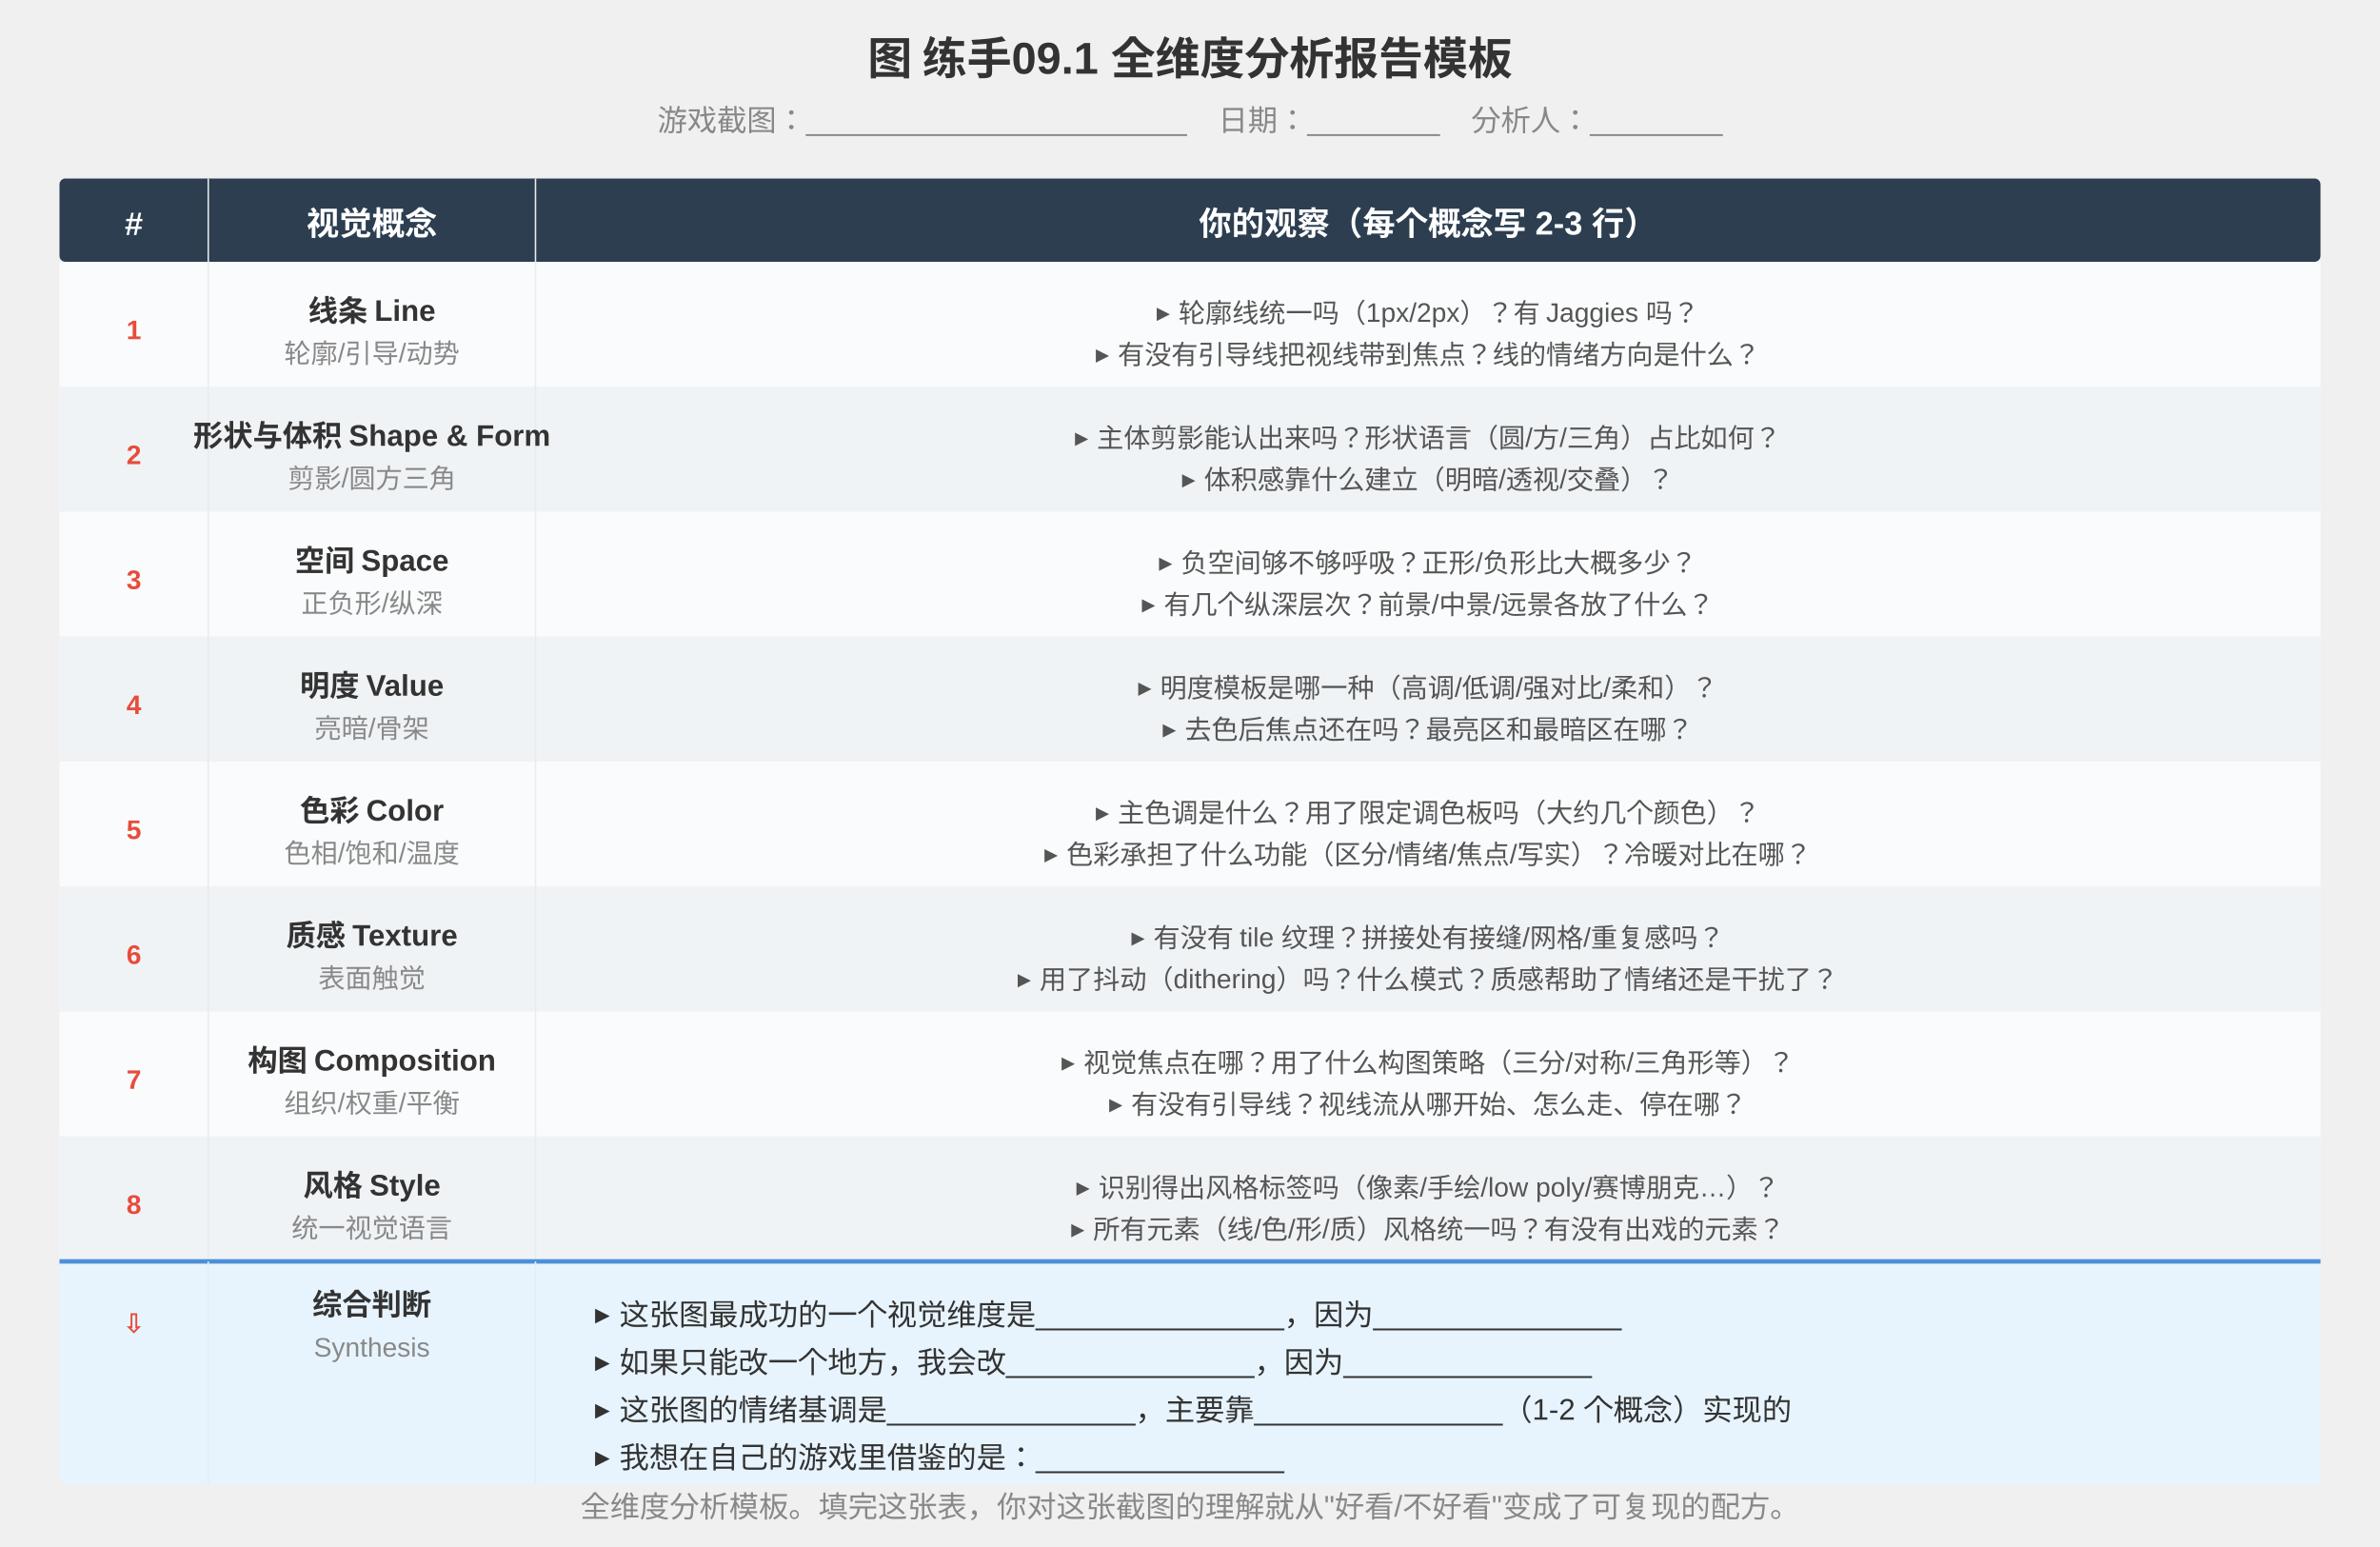
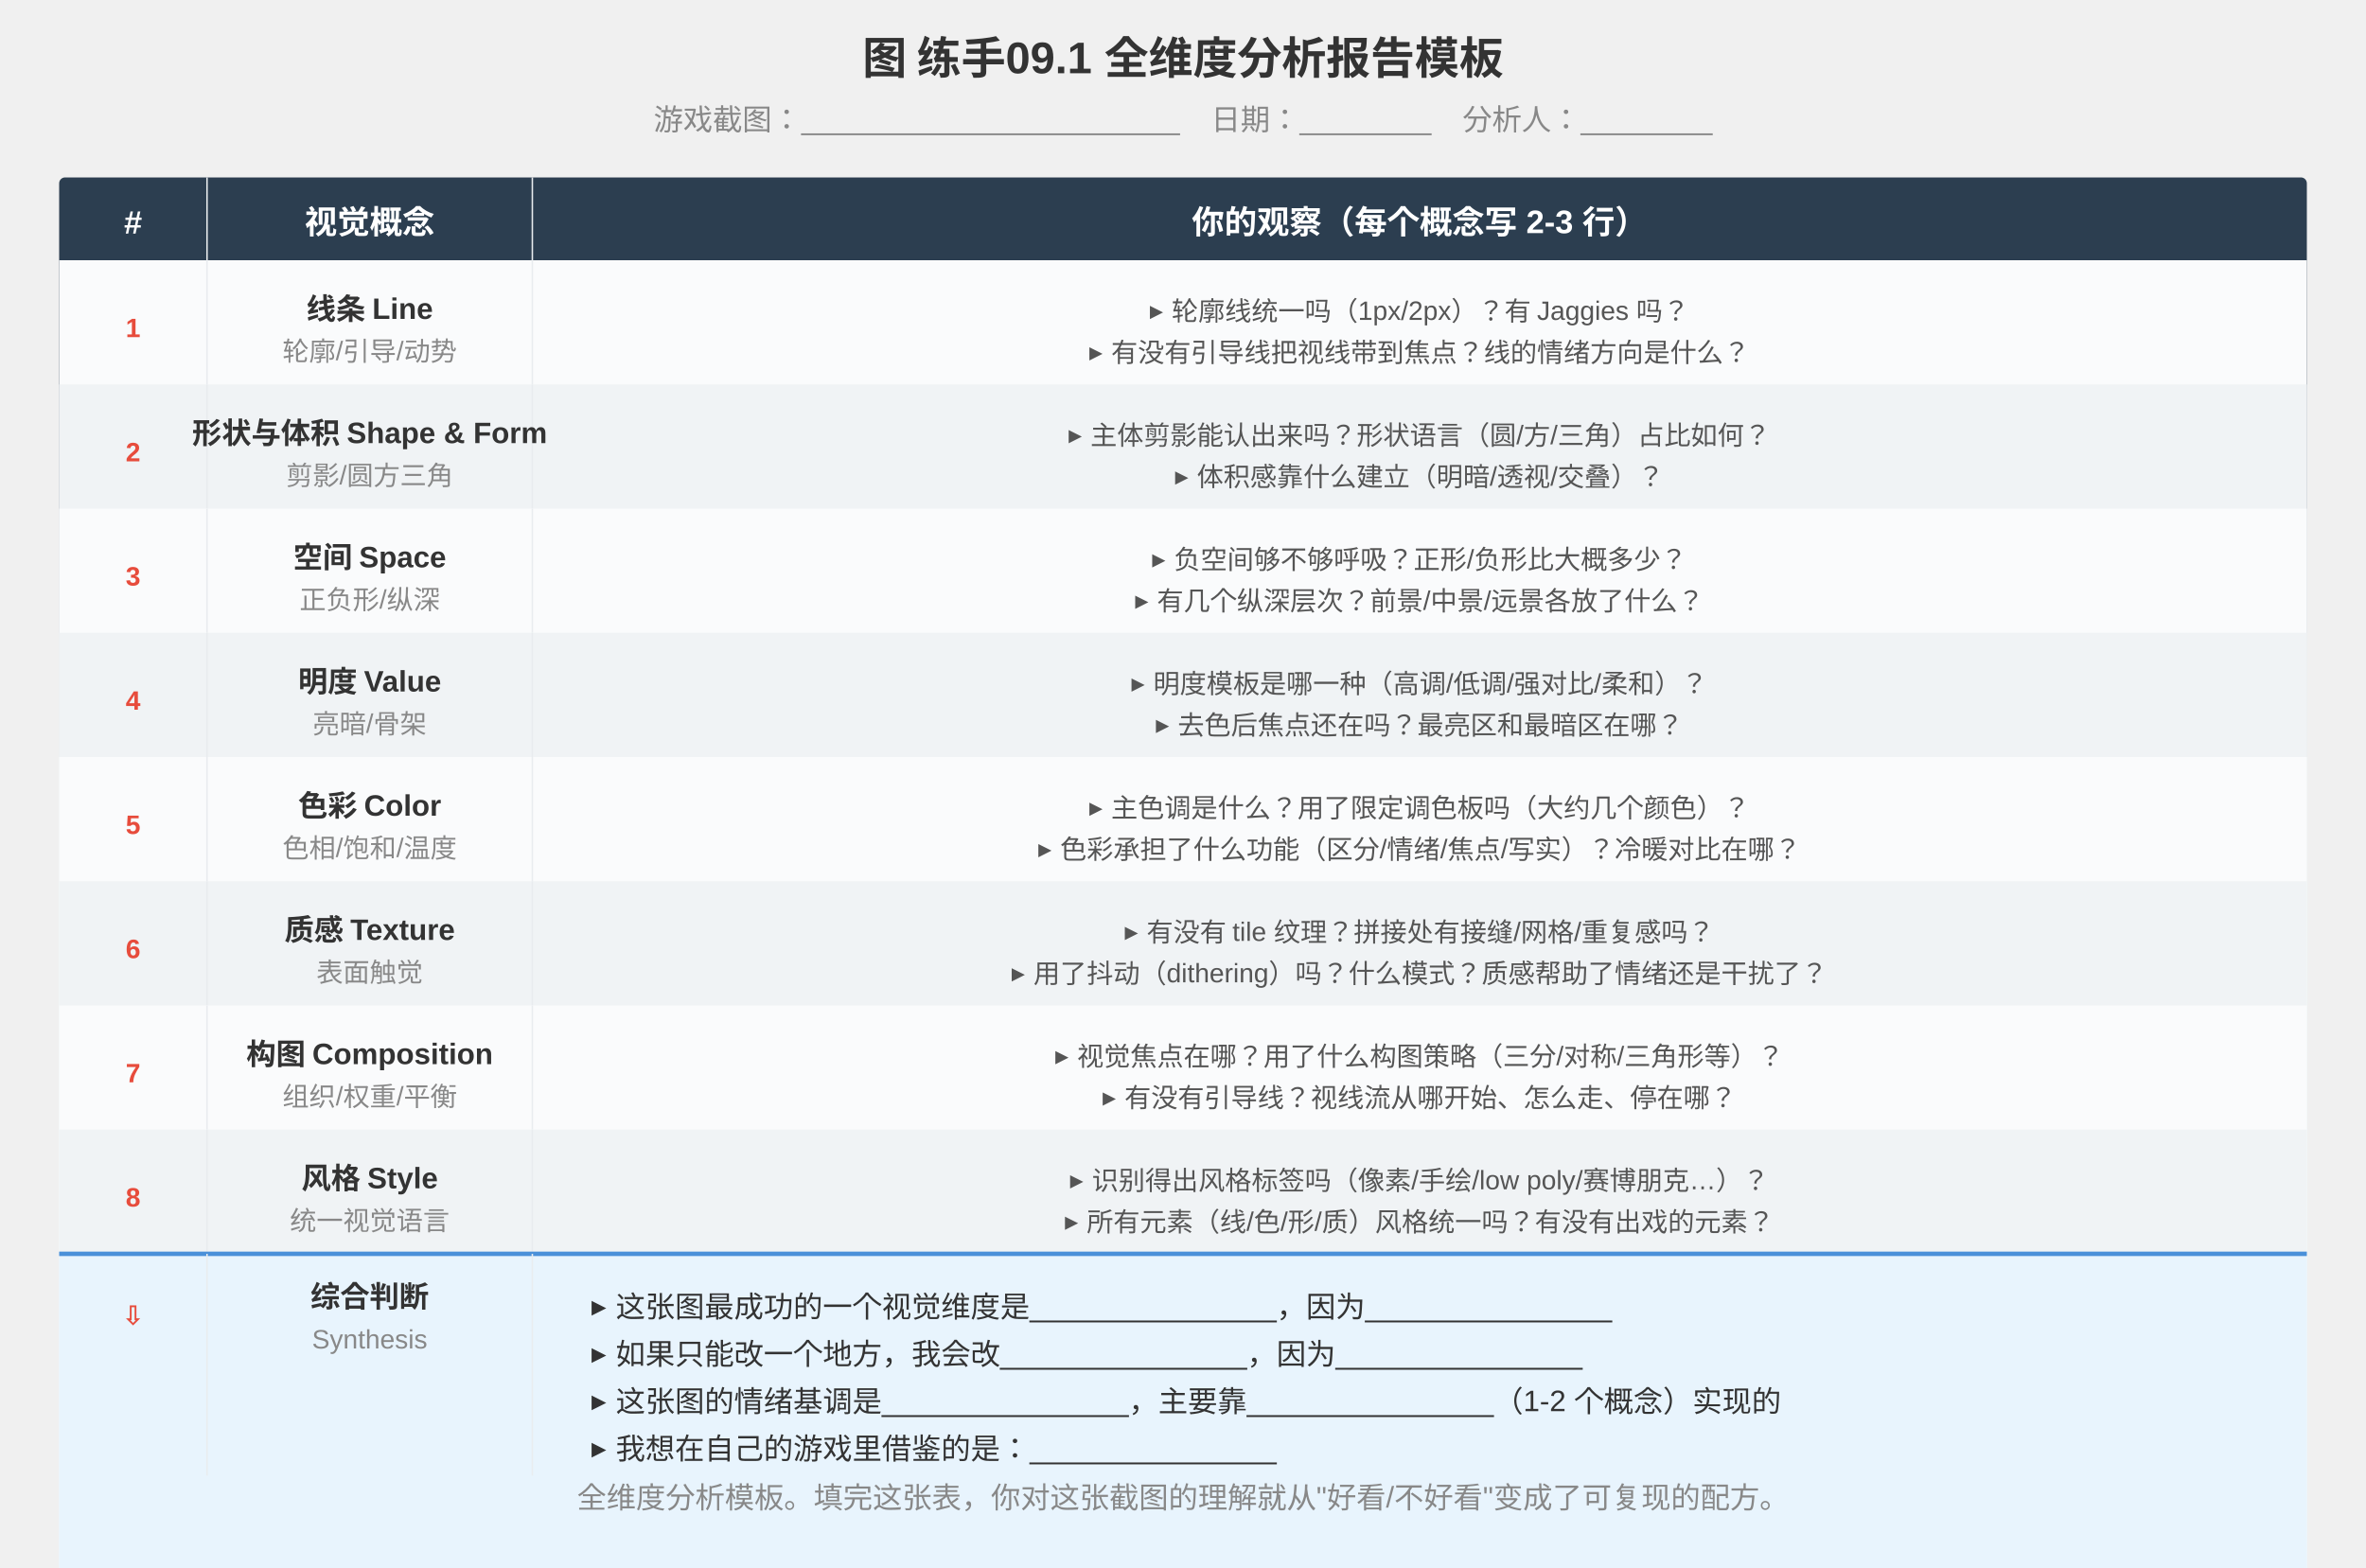
- <svg xmlns="http://www.w3.org/2000/svg" viewBox="0 0 800 520" width="800" height="520">
+ <svg xmlns="http://www.w3.org/2000/svg" viewBox="0.0 0.0 800.0 530" width="800" height="530">
  <style>
    text { font-family: 'PingFang SC','Microsoft YaHei',Arial,sans-serif; }
    .title { font-size: 15px; font-weight: bold; fill: #333; }
    .header-cell { fill: #2C3E50; }
    .header-text { font-size: 11px; fill: #fff; font-weight: bold; }
    .row-odd { fill: #FAFBFC; }
    .row-even { fill: #F0F3F5; }
    .cell-text { font-size: 10px; fill: #333; }
    .cell-text-en { font-size: 9px; fill: #888; }
    .cell-prompt { font-size: 9px; fill: #555; }
    .section-border { stroke: #dee2e6; stroke-width: 1; }
    .col-divider { stroke: #e9ecef; stroke-width: 0.5; }
    .summary-fill { fill: #E8F4FD; }
    .summary-text { font-size: 10px; fill: #333; }
    .concept-num { font-size: 9px; fill: #E74C3C; font-weight: bold; }
  </style>
  <text x="400" y="25" class="title" text-anchor="middle">图 练手09.1  全维度分析报告模板</text>
  <text x="400" y="44" font-size="10px" fill="#888" text-anchor="middle">游戏截图：_______________________   日期：________   分析人：________</text>
  <g transform="translate(20, 60)">
-     <rect x="0" y="0" width="760" height="28" class="header-cell" rx="2" />
+     <rect x="0" y="0" width="760" height="530" class="header-cell" rx="2" />
    <line x1="50" y1="0" x2="50" y2="28" class="col-divider" />
    <line x1="160" y1="0" x2="160" y2="28" class="col-divider" />
    <text x="25" y="19" class="header-text" text-anchor="middle">#</text>
    <text x="105" y="19" class="header-text" text-anchor="middle">视觉概念</text>
    <text x="460" y="19" class="header-text" text-anchor="middle">你的观察（每个概念写 2-3 行）</text>
-     <rect x="0" y="28" width="760" height="42" class="row-odd" />
+     <rect x="0" y="28" width="760" height="530" class="row-odd" />
    <line x1="50" y1="28" x2="50" y2="70" class="col-divider" />
    <line x1="160" y1="28" x2="160" y2="70" class="col-divider" />
    <text x="25" y="54" class="concept-num" text-anchor="middle">1</text>
    <text x="105" y="48" class="cell-text" text-anchor="middle" font-weight="bold">线条 Line</text>
    <text x="105" y="62" class="cell-text-en" text-anchor="middle">轮廓/引导/动势</text>
    <text x="460" y="48" class="cell-prompt" text-anchor="middle">▸ 轮廓线统一吗（1px/2px）？有 Jaggies 吗？</text>
    <text x="460" y="62" class="cell-prompt" text-anchor="middle">▸ 有没有引导线把视线带到焦点？线的情绪方向是什么？</text>
-     <rect x="0" y="70" width="760" height="42" class="row-even" />
+     <rect x="0" y="70" width="760" height="530" class="row-even" />
    <line x1="50" y1="70" x2="50" y2="112" class="col-divider" />
    <line x1="160" y1="70" x2="160" y2="112" class="col-divider" />
    <text x="25" y="96" class="concept-num" text-anchor="middle">2</text>
    <text x="105" y="90" class="cell-text" text-anchor="middle" font-weight="bold">形状与体积 Shape &amp; Form</text>
    <text x="105" y="104" class="cell-text-en" text-anchor="middle">剪影/圆方三角</text>
    <text x="460" y="90" class="cell-prompt" text-anchor="middle">▸ 主体剪影能认出来吗？形状语言（圆/方/三角）占比如何？</text>
    <text x="460" y="104" class="cell-prompt" text-anchor="middle">▸ 体积感靠什么建立（明暗/透视/交叠）？</text>
-     <rect x="0" y="112" width="760" height="42" class="row-odd" />
+     <rect x="0" y="112" width="760" height="530" class="row-odd" />
    <line x1="50" y1="112" x2="50" y2="154" class="col-divider" />
    <line x1="160" y1="112" x2="160" y2="154" class="col-divider" />
    <text x="25" y="138" class="concept-num" text-anchor="middle">3</text>
    <text x="105" y="132" class="cell-text" text-anchor="middle" font-weight="bold">空间 Space</text>
    <text x="105" y="146" class="cell-text-en" text-anchor="middle">正负形/纵深</text>
    <text x="460" y="132" class="cell-prompt" text-anchor="middle">▸ 负空间够不够呼吸？正形/负形比大概多少？</text>
    <text x="460" y="146" class="cell-prompt" text-anchor="middle">▸ 有几个纵深层次？前景/中景/远景各放了什么？</text>
-     <rect x="0" y="154" width="760" height="42" class="row-even" />
+     <rect x="0" y="154" width="760" height="530" class="row-even" />
    <line x1="50" y1="154" x2="50" y2="196" class="col-divider" />
    <line x1="160" y1="154" x2="160" y2="196" class="col-divider" />
    <text x="25" y="180" class="concept-num" text-anchor="middle">4</text>
    <text x="105" y="174" class="cell-text" text-anchor="middle" font-weight="bold">明度 Value</text>
    <text x="105" y="188" class="cell-text-en" text-anchor="middle">亮暗/骨架</text>
    <text x="460" y="174" class="cell-prompt" text-anchor="middle">▸ 明度模板是哪一种（高调/低调/强对比/柔和）？</text>
    <text x="460" y="188" class="cell-prompt" text-anchor="middle">▸ 去色后焦点还在吗？最亮区和最暗区在哪？</text>
-     <rect x="0" y="196" width="760" height="42" class="row-odd" />
+     <rect x="0" y="196" width="760" height="530" class="row-odd" />
    <line x1="50" y1="196" x2="50" y2="238" class="col-divider" />
    <line x1="160" y1="196" x2="160" y2="238" class="col-divider" />
    <text x="25" y="222" class="concept-num" text-anchor="middle">5</text>
    <text x="105" y="216" class="cell-text" text-anchor="middle" font-weight="bold">色彩 Color</text>
    <text x="105" y="230" class="cell-text-en" text-anchor="middle">色相/饱和/温度</text>
    <text x="460" y="216" class="cell-prompt" text-anchor="middle">▸ 主色调是什么？用了限定调色板吗（大约几个颜色）？</text>
    <text x="460" y="230" class="cell-prompt" text-anchor="middle">▸ 色彩承担了什么功能（区分/情绪/焦点/写实）？冷暖对比在哪？</text>
-     <rect x="0" y="238" width="760" height="42" class="row-even" />
+     <rect x="0" y="238" width="760" height="530" class="row-even" />
    <line x1="50" y1="238" x2="50" y2="280" class="col-divider" />
    <line x1="160" y1="238" x2="160" y2="280" class="col-divider" />
    <text x="25" y="264" class="concept-num" text-anchor="middle">6</text>
    <text x="105" y="258" class="cell-text" text-anchor="middle" font-weight="bold">质感 Texture</text>
    <text x="105" y="272" class="cell-text-en" text-anchor="middle">表面触觉</text>
    <text x="460" y="258" class="cell-prompt" text-anchor="middle">▸ 有没有 tile 纹理？拼接处有接缝/网格/重复感吗？</text>
    <text x="460" y="272" class="cell-prompt" text-anchor="middle">▸ 用了抖动（dithering）吗？什么模式？质感帮助了情绪还是干扰了？</text>
-     <rect x="0" y="280" width="760" height="42" class="row-odd" />
+     <rect x="0" y="280" width="760" height="530" class="row-odd" />
    <line x1="50" y1="280" x2="50" y2="322" class="col-divider" />
    <line x1="160" y1="280" x2="160" y2="322" class="col-divider" />
    <text x="25" y="306" class="concept-num" text-anchor="middle">7</text>
    <text x="105" y="300" class="cell-text" text-anchor="middle" font-weight="bold">构图 Composition</text>
    <text x="105" y="314" class="cell-text-en" text-anchor="middle">组织/权重/平衡</text>
    <text x="460" y="300" class="cell-prompt" text-anchor="middle">▸ 视觉焦点在哪？用了什么构图策略（三分/对称/三角形等）？</text>
    <text x="460" y="314" class="cell-prompt" text-anchor="middle">▸ 有没有引导线？视线流从哪开始、怎么走、停在哪？</text>
-     <rect x="0" y="322" width="760" height="42" class="row-even" />
+     <rect x="0" y="322" width="760" height="530" class="row-even" />
    <line x1="50" y1="322" x2="50" y2="364" class="col-divider" />
    <line x1="160" y1="322" x2="160" y2="364" class="col-divider" />
    <text x="25" y="348" class="concept-num" text-anchor="middle">8</text>
    <text x="105" y="342" class="cell-text" text-anchor="middle" font-weight="bold">风格 Style</text>
    <text x="105" y="356" class="cell-text-en" text-anchor="middle">统一视觉语言</text>
    <text x="460" y="342" class="cell-prompt" text-anchor="middle">▸ 识别得出风格标签吗（像素/手绘/low poly/赛博朋克…）？</text>
    <text x="460" y="356" class="cell-prompt" text-anchor="middle">▸ 所有元素（线/色/形/质）风格统一吗？有没有出戏的元素？</text>
-     <rect x="0" y="364" width="760" height="75" class="summary-fill" rx="2" />
+     <rect x="0" y="364" width="760" height="530" class="summary-fill" rx="2" />
    <line x1="0" y1="364" x2="760" y2="364" stroke="#4A90D9" stroke-width="1.5" />
    <text x="25" y="388" class="concept-num" text-anchor="middle">⇩</text>
    <text x="105" y="382" class="cell-text" text-anchor="middle" font-weight="bold">综合判断</text>
    <text x="105" y="396" class="cell-text-en" text-anchor="middle">Synthesis</text>
    <text x="180" y="385" class="summary-text">▸ 这张图最成功的一个视觉维度是_______________，因为_______________</text>
    <text x="180" y="401" class="summary-text">▸ 如果只能改一个地方，我会改_______________，因为_______________</text>
    <text x="180" y="417" class="summary-text">▸ 这张图的情绪基调是_______________，主要靠_______________（1-2 个概念）实现的</text>
    <text x="180" y="433" class="summary-text">▸ 我想在自己的游戏里借鉴的是：_______________</text>
    <line x1="50" y1="364" x2="50" y2="439" class="col-divider" />
    <line x1="160" y1="364" x2="160" y2="439" class="col-divider" />
  </g>
  <text x="400" y="510" font-size="10px" fill="#888" text-anchor="middle">全维度分析模板。填完这张表，你对这张截图的理解就从"好看/不好看"变成了可复现的配方。</text>
</svg>
